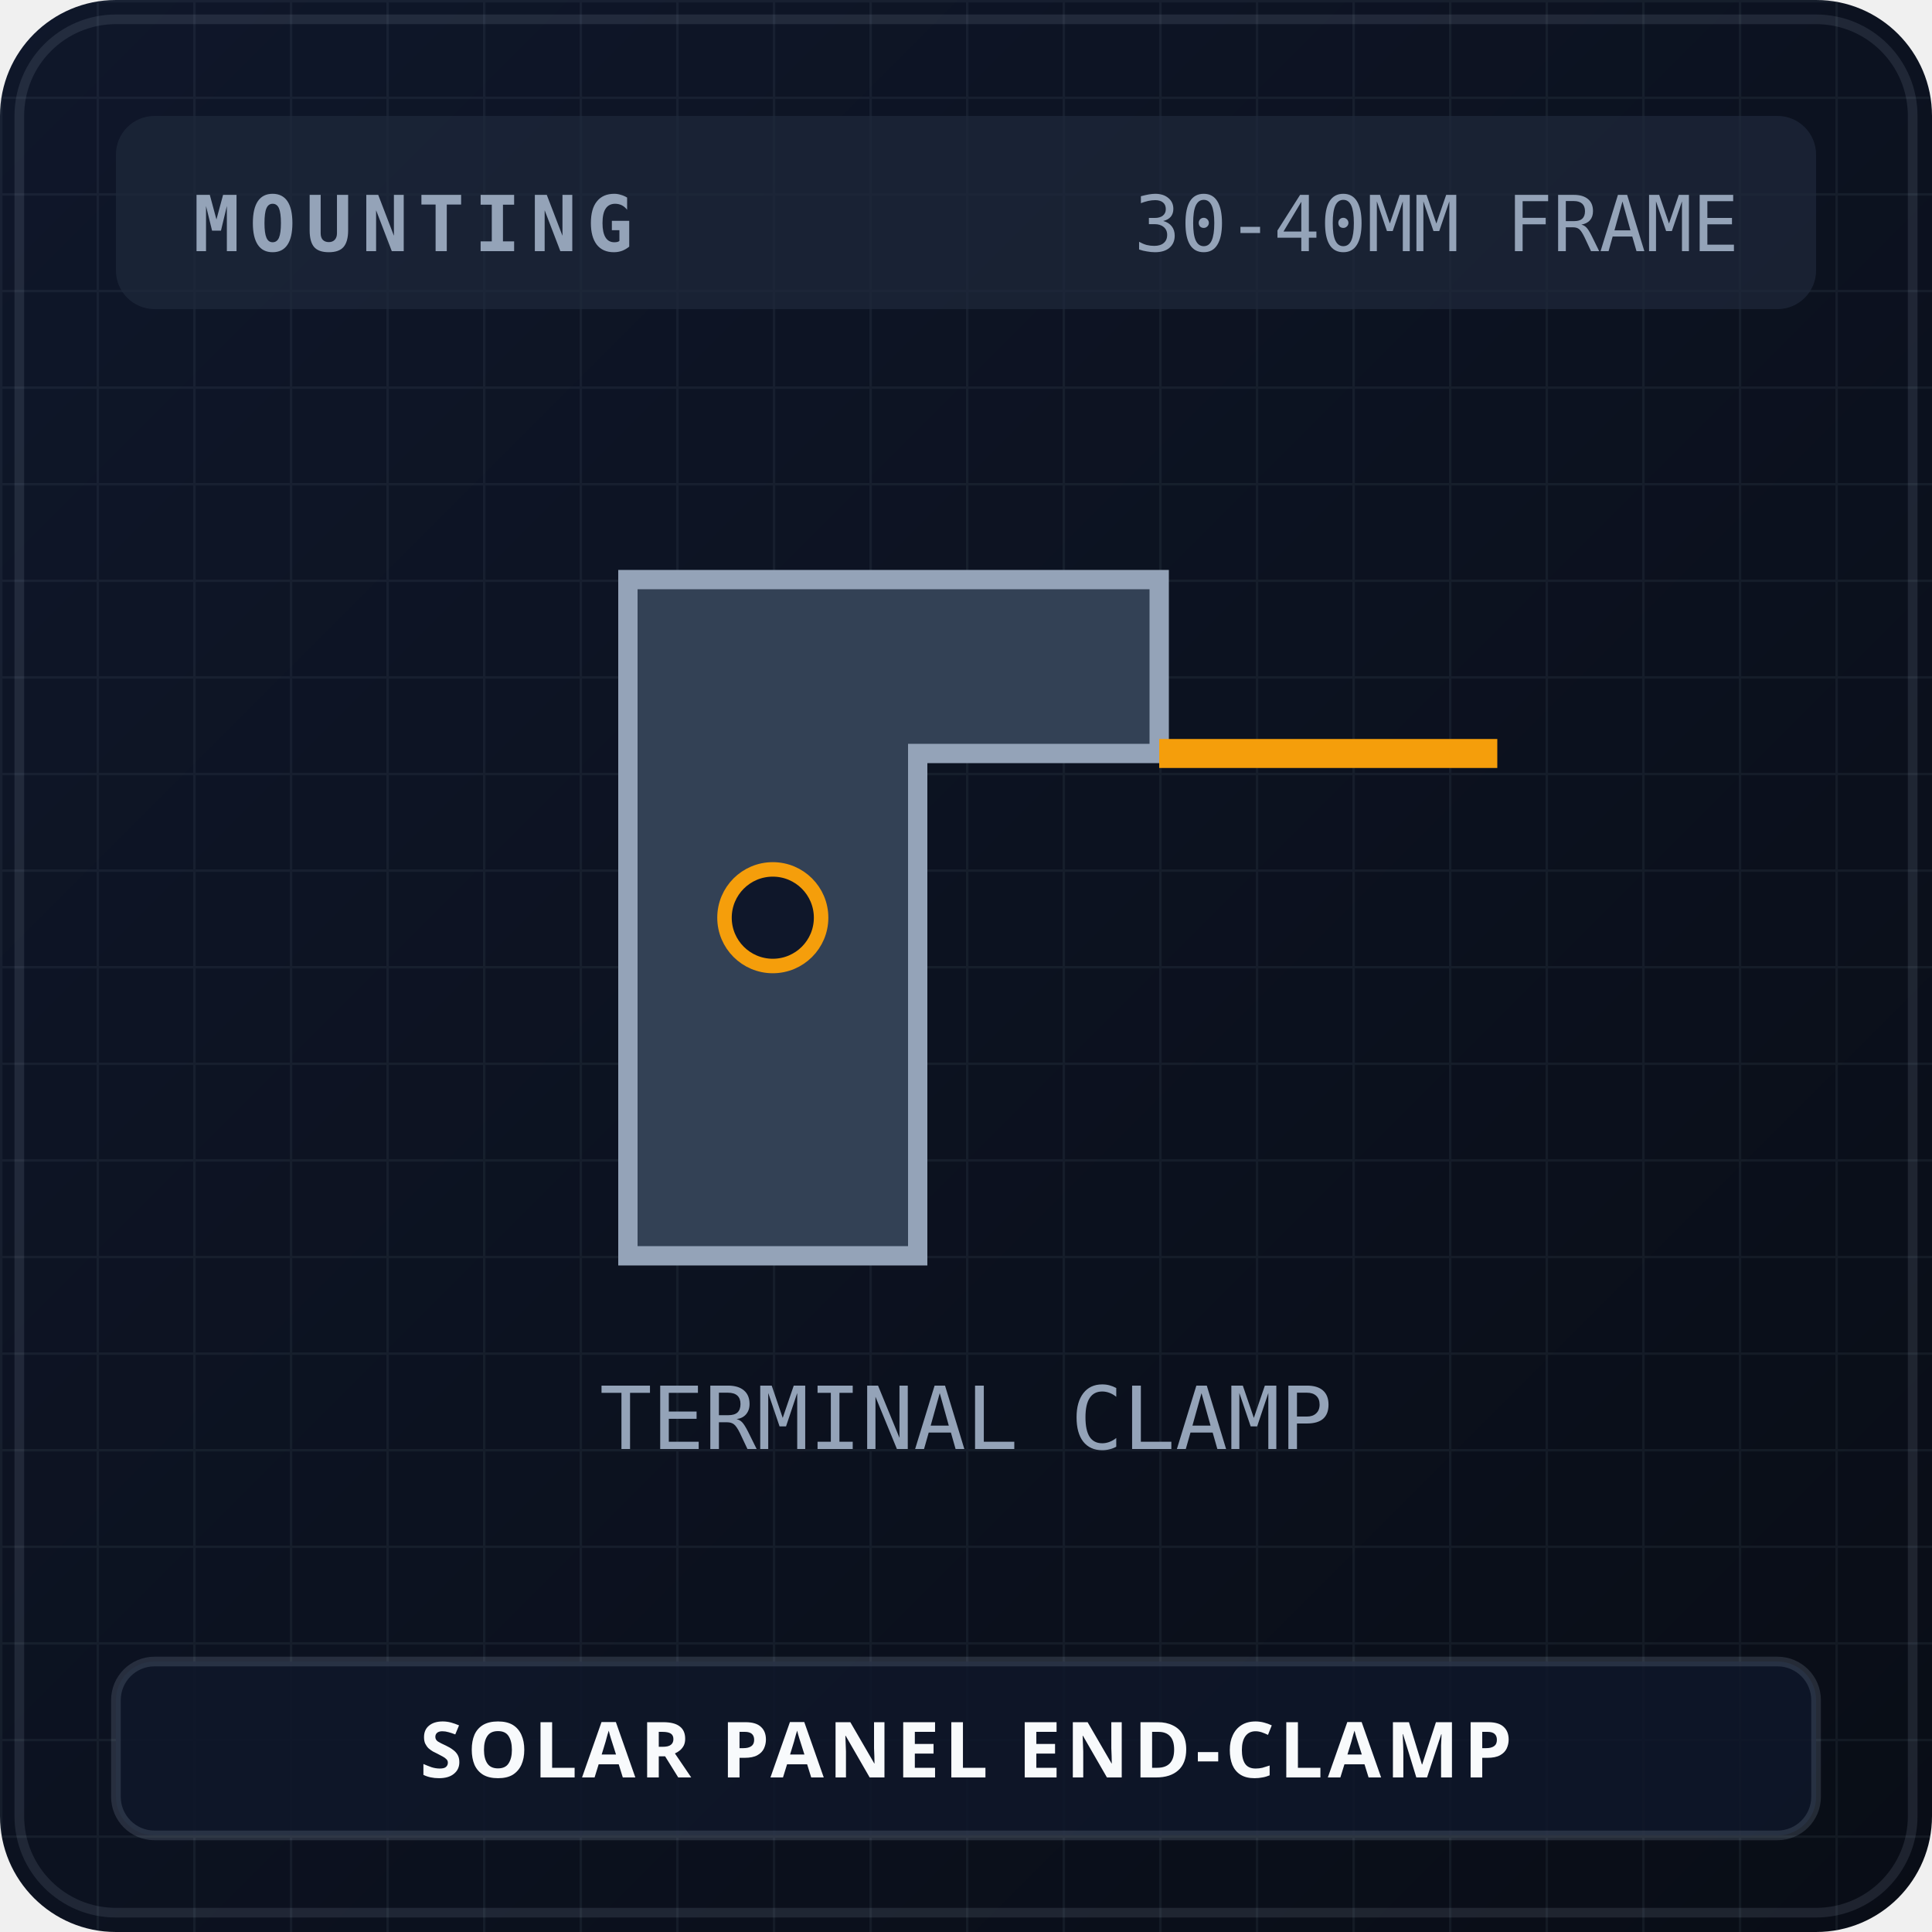
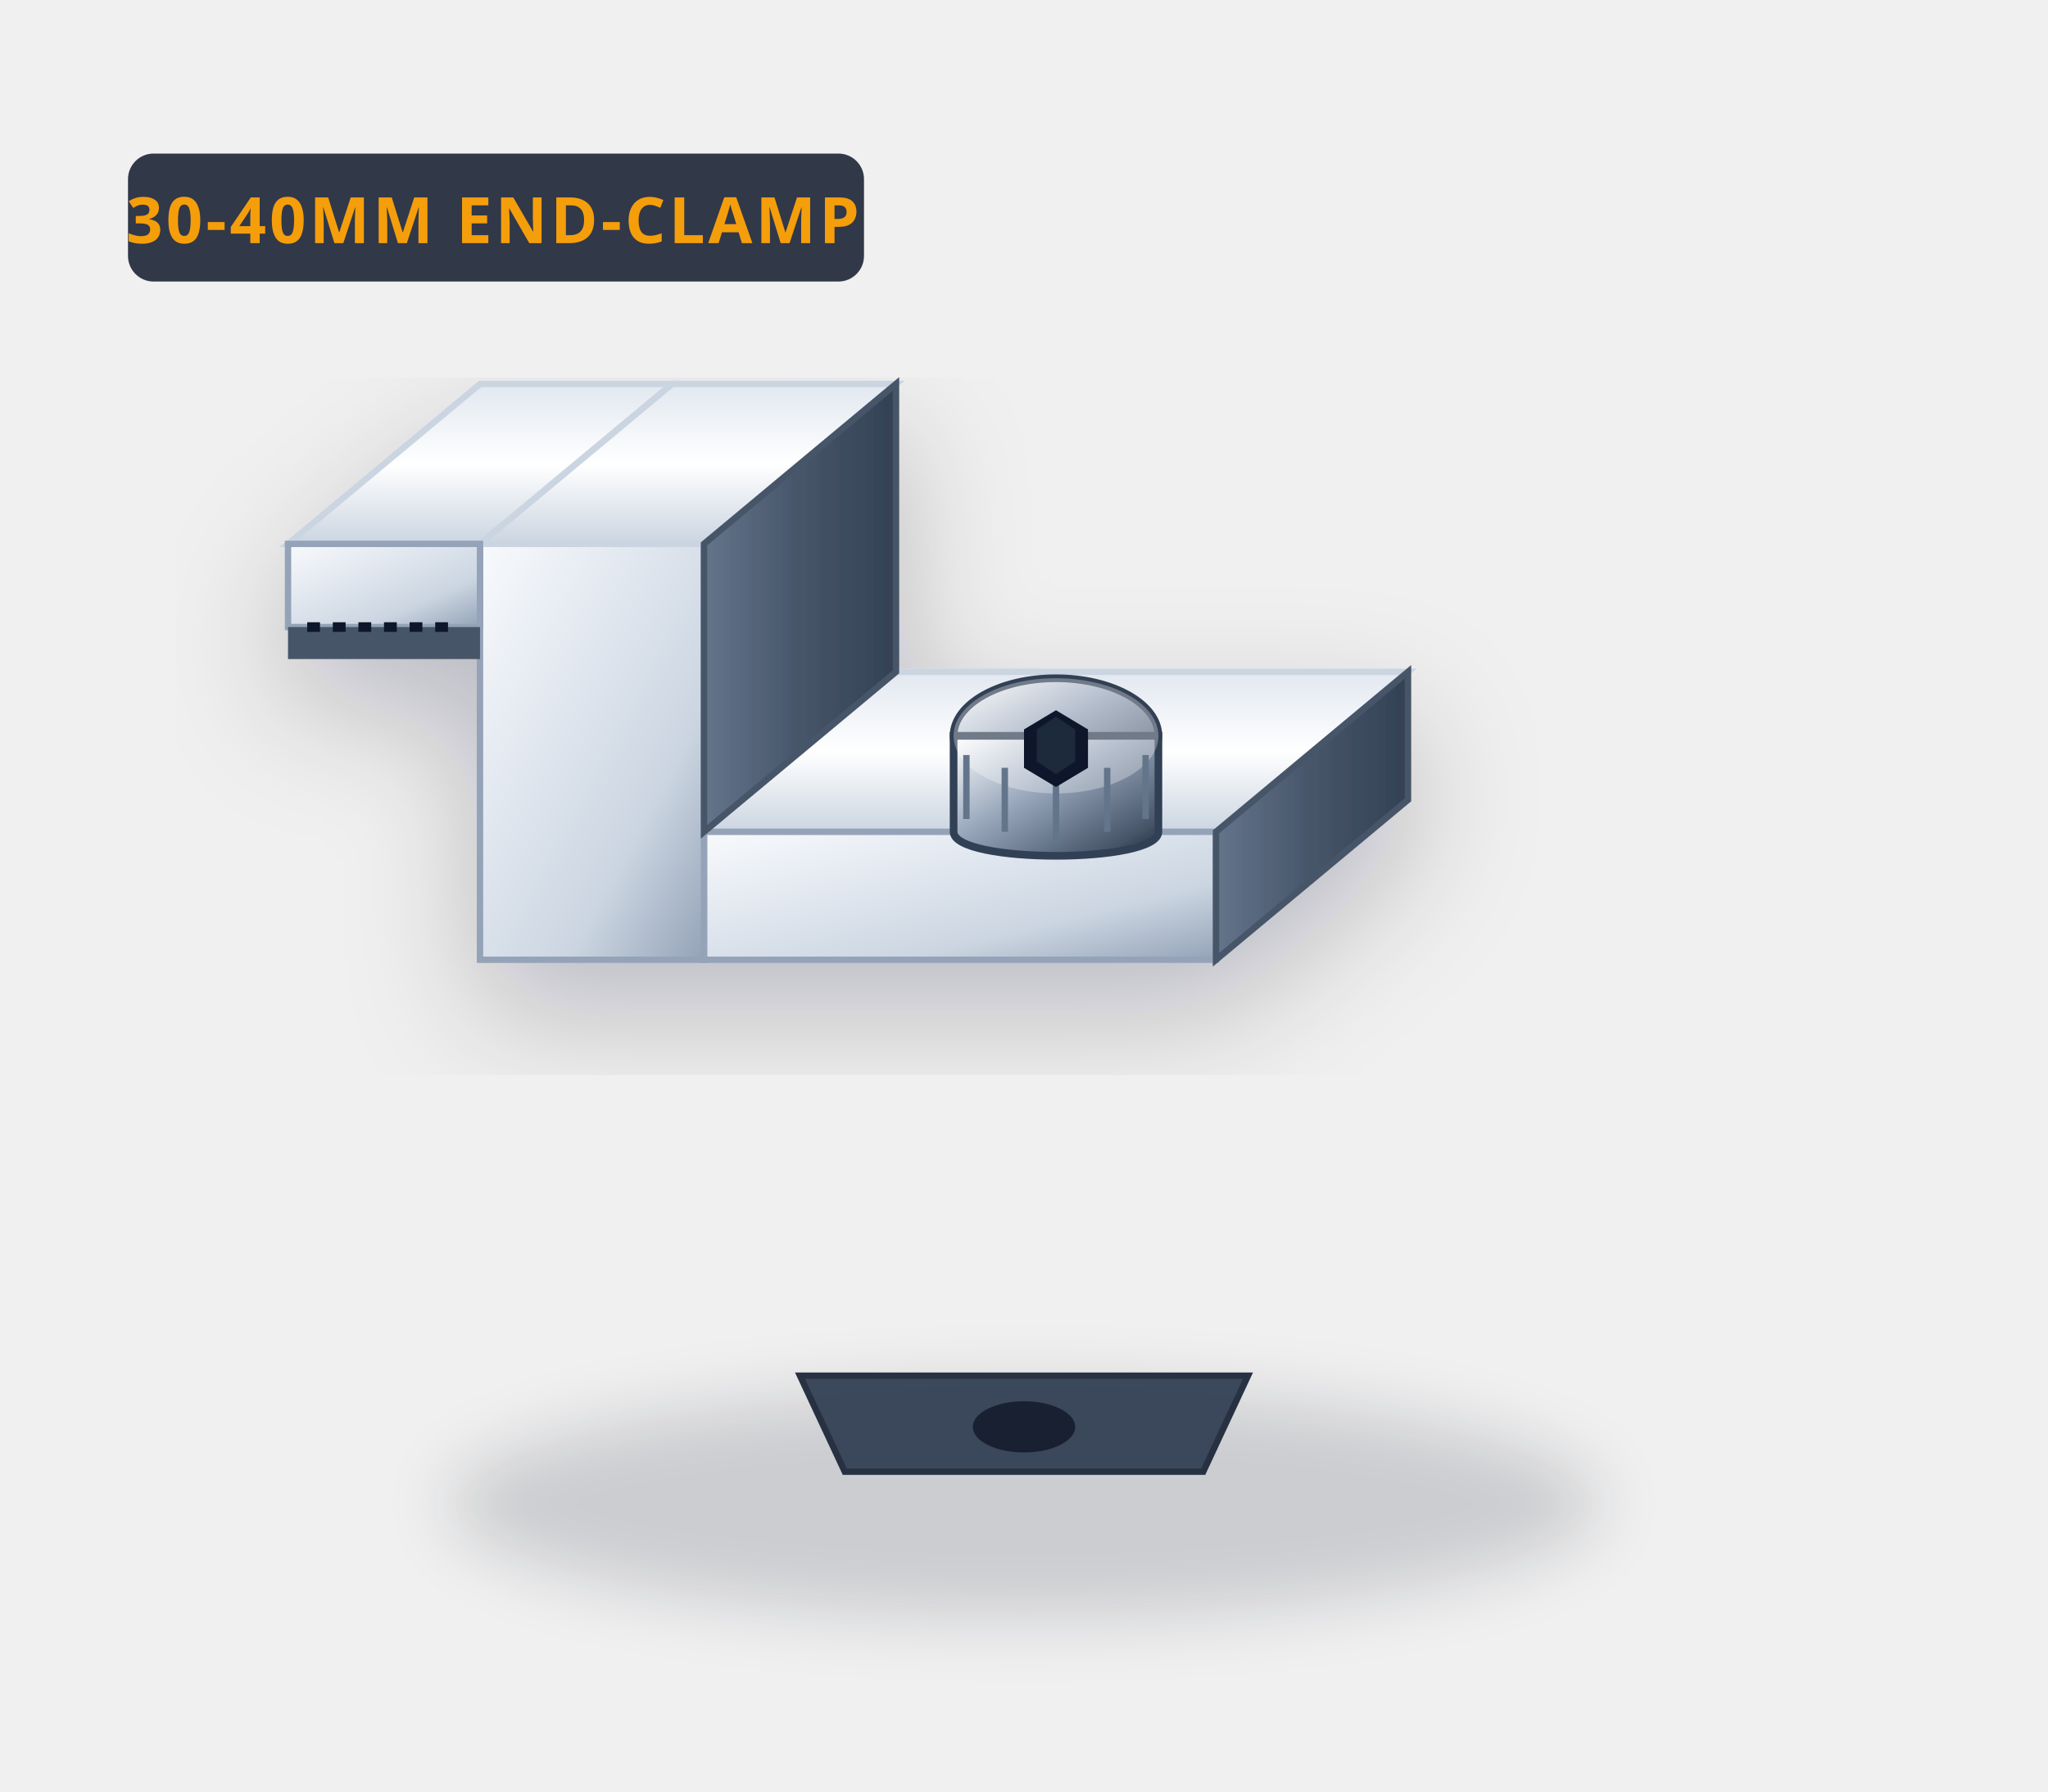
- <svg xmlns="http://www.w3.org/2000/svg" viewBox="0 0 200 200" width="200" height="200">
+ <svg xmlns="http://www.w3.org/2000/svg" viewBox="0 0 320 280" width="100%" height="100%" fill="none">
  <defs>
-     <linearGradient id="bgGrad" x1="0%" y1="0%" x2="100%" y2="100%">
-       <stop offset="0%" stop-color="#0F172A" />
-       <stop offset="100%" stop-color="#090D16" />
+     <linearGradient id="endAlFace" x1="0%" y1="0%" x2="100%" y2="100%">
+       <stop offset="0%" stop-color="#F8FAFC" />
+       <stop offset="35%" stop-color="#E2E8F0" />
+       <stop offset="70%" stop-color="#CBD5E1" />
+       <stop offset="100%" stop-color="#94A3B8" />
    </linearGradient>
-     <pattern id="grid" width="10" height="10" patternUnits="userSpaceOnUse">
-       <path d="M 10 0 L 0 0 0 10" fill="none" stroke="rgba(148, 163, 184, 0.08)" stroke-width="0.5" />
-     </pattern>
+     <linearGradient id="endAlTop" x1="0%" y1="100%" x2="0%" y2="0%">
+       <stop offset="0%" stop-color="#CBD5E1" />
+       <stop offset="50%" stop-color="#FFFFFF" />
+       <stop offset="100%" stop-color="#E2E8F0" />
+     </linearGradient>
+     <linearGradient id="endAlSide" x1="0%" y1="0%" x2="100%" y2="0%">
+       <stop offset="0%" stop-color="#64748B" />
+       <stop offset="50%" stop-color="#475569" />
+       <stop offset="100%" stop-color="#334155" />
+     </linearGradient>
+     <linearGradient id="boltSteel" x1="0%" y1="0%" x2="100%" y2="100%">
+       <stop offset="0%" stop-color="#FFFFFF" />
+       <stop offset="45%" stop-color="#94A3B8" />
+       <stop offset="85%" stop-color="#475569" />
+       <stop offset="100%" stop-color="#1E293B" />
+     </linearGradient>
+     <filter id="endShadow" x="-10%" y="-10%" width="130%" height="130%">
+       <feDropShadow dx="0" dy="8" stdDeviation="10" flood-color="#0F172A" flood-opacity="0.22" />
+     </filter>
  </defs>
-   <rect width="200" height="200" rx="12" fill="url(#bgGrad)" />
-   <rect width="200" height="200" rx="12" fill="url(#grid)" />
-   <rect x="2" y="2" width="196" height="196" rx="10" fill="none" stroke="rgba(148, 163, 184, 0.15)" stroke-width="1" />
-   <rect x="12" y="12" width="176" height="20" rx="4" fill="rgba(30, 41, 59, 0.7)" />
-   <text x="20" y="26" fill="#94A3B8" font-size="8" font-weight="700" font-family="monospace" letter-spacing="1">MOUNTING</text>
-   <text x="180" y="26" text-anchor="end" fill="#94A3B8" font-size="8" font-family="monospace">30-40MM FRAME</text>
-   <g transform="translate(0, 0)">
-     <path d="M65 60 L120 60 L120 78 L95 78 L95 130 L65 130 Z" fill="#334155" stroke="#94A3B8" stroke-width="2" />
-     <circle cx="80" cy="95" r="5" fill="#0F172A" stroke="#F59E0B" stroke-width="1.5" />
-     <line x1="120" y1="78" x2="155" y2="78" stroke="#F59E0B" stroke-width="3" />
-     <text x="100" y="150" text-anchor="middle" fill="#94A3B8" font-size="9" font-family="monospace">TERMINAL CLAMP</text>
+   <ellipse cx="160" cy="235" rx="90" ry="18" fill="#0F172A" opacity="0.16" filter="blur(5px)" />
+   <g transform="translate(160, 215)" opacity="0.95">
+     <polygon points="-35,0 35,0 28,15 -28,15" fill="#334155" stroke="#1E293B" stroke-width="1" />
+     <ellipse cx="0" cy="8" rx="8" ry="4" fill="#0F172A" />
  </g>
-   <rect x="12" y="172" width="176" height="18" rx="4" fill="rgba(15, 23, 42, 0.85)" stroke="rgba(148, 163, 184, 0.2)" stroke-width="1" />
-   <text x="100" y="184" text-anchor="middle" fill="#F8FAFC" font-size="8" font-weight="600" font-family="system-ui, sans-serif" letter-spacing="0.5">SOLAR PANEL END-CLAMP</text>
+   <g filter="url(#endShadow)">
+     <polygon points="110,130 190,130 220,105 140,105" fill="url(#endAlTop)" stroke="#CBD5E1" stroke-width="1" />
+     <polygon points="110,130 190,130 190,150 110,150" fill="url(#endAlFace)" stroke="#94A3B8" stroke-width="1" />
+     <polygon points="190,130 220,105 220,125 190,150" fill="url(#endAlSide)" stroke="#475569" stroke-width="1" />
+     <polygon points="75,85 110,85 110,150 75,150" fill="url(#endAlFace)" stroke="#94A3B8" stroke-width="1" />
+     <polygon points="75,85 105,60 140,60 110,85" fill="url(#endAlTop)" stroke="#CBD5E1" stroke-width="1" />
+     <polygon points="110,85 140,60 140,105 110,130" fill="url(#endAlSide)" stroke="#475569" stroke-width="1" />
+     <polygon points="45,85 75,85 105,60 75,60" fill="url(#endAlTop)" stroke="#CBD5E1" stroke-width="1" />
+     <polygon points="45,85 75,85 75,98 45,98" fill="url(#endAlFace)" stroke="#94A3B8" stroke-width="1" />
+     <polygon points="45,98 75,98 75,103 45,103" fill="#475569" />
+     <line x1="48" y1="98" x2="72" y2="98" stroke="#0F172A" stroke-width="1.5" stroke-dasharray="2 2" />
+     <g transform="translate(165, 115)">
+       <ellipse cx="0" cy="0" rx="16" ry="9" fill="url(#boltSteel)" stroke="#334155" stroke-width="1.2" />
+       <path d="M -16 0 L -16 15 C -16 20, 16 20, 16 15 L 16 0 Z" fill="url(#boltSteel)" stroke="#334155" stroke-width="1.2" />
+       <ellipse cx="0" cy="0" rx="16" ry="9" fill="#FFFFFF" opacity="0.3" />
+       <line x1="-14" y1="3" x2="-14" y2="13" stroke="#64748B" stroke-width="1" />
+       <line x1="-8" y1="5" x2="-8" y2="15" stroke="#64748B" stroke-width="1" />
+       <line x1="0" y1="7" x2="0" y2="17" stroke="#64748B" stroke-width="1" />
+       <line x1="8" y1="5" x2="8" y2="15" stroke="#64748B" stroke-width="1" />
+       <line x1="14" y1="3" x2="14" y2="13" stroke="#64748B" stroke-width="1" />
+       <polygon points="0,-4 5,-1 5,5 0,8 -5,5 -5,-1" fill="#0F172A" />
+       <polygon points="0,-3 3,-1 3,4 0,6 -3,4 -3,-1" fill="#1E293B" />
+     </g>
+   </g>
+   <g transform="translate(20, 24)">
+     <rect x="0" y="0" width="115" height="20" rx="4" fill="#0F172A" opacity="0.85" />
+     <text x="57" y="14" fill="#F59E0B" font-family="system-ui, sans-serif" font-size="10" font-weight="700" text-anchor="middle" letter-spacing="0.5">30-40MM END-CLAMP</text>
+   </g>
</svg>
